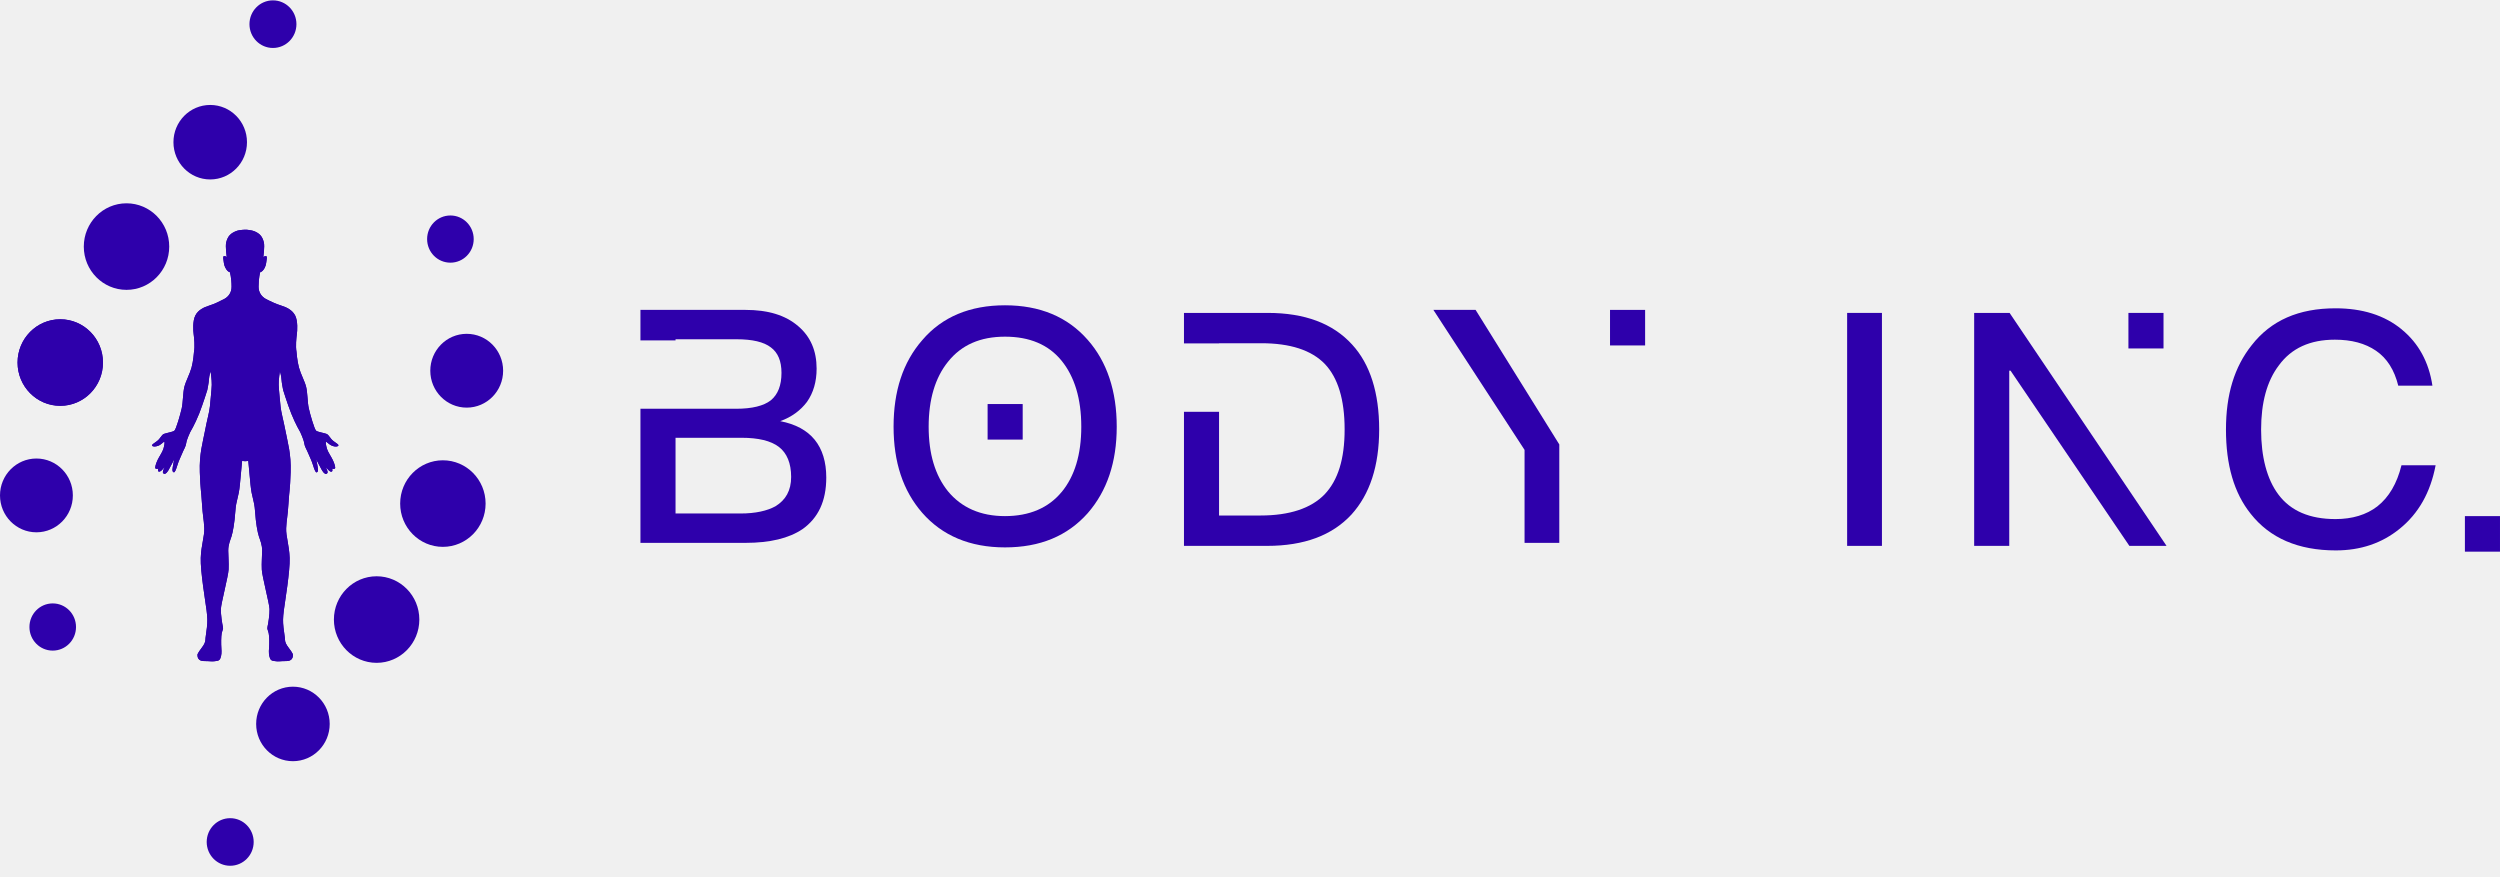
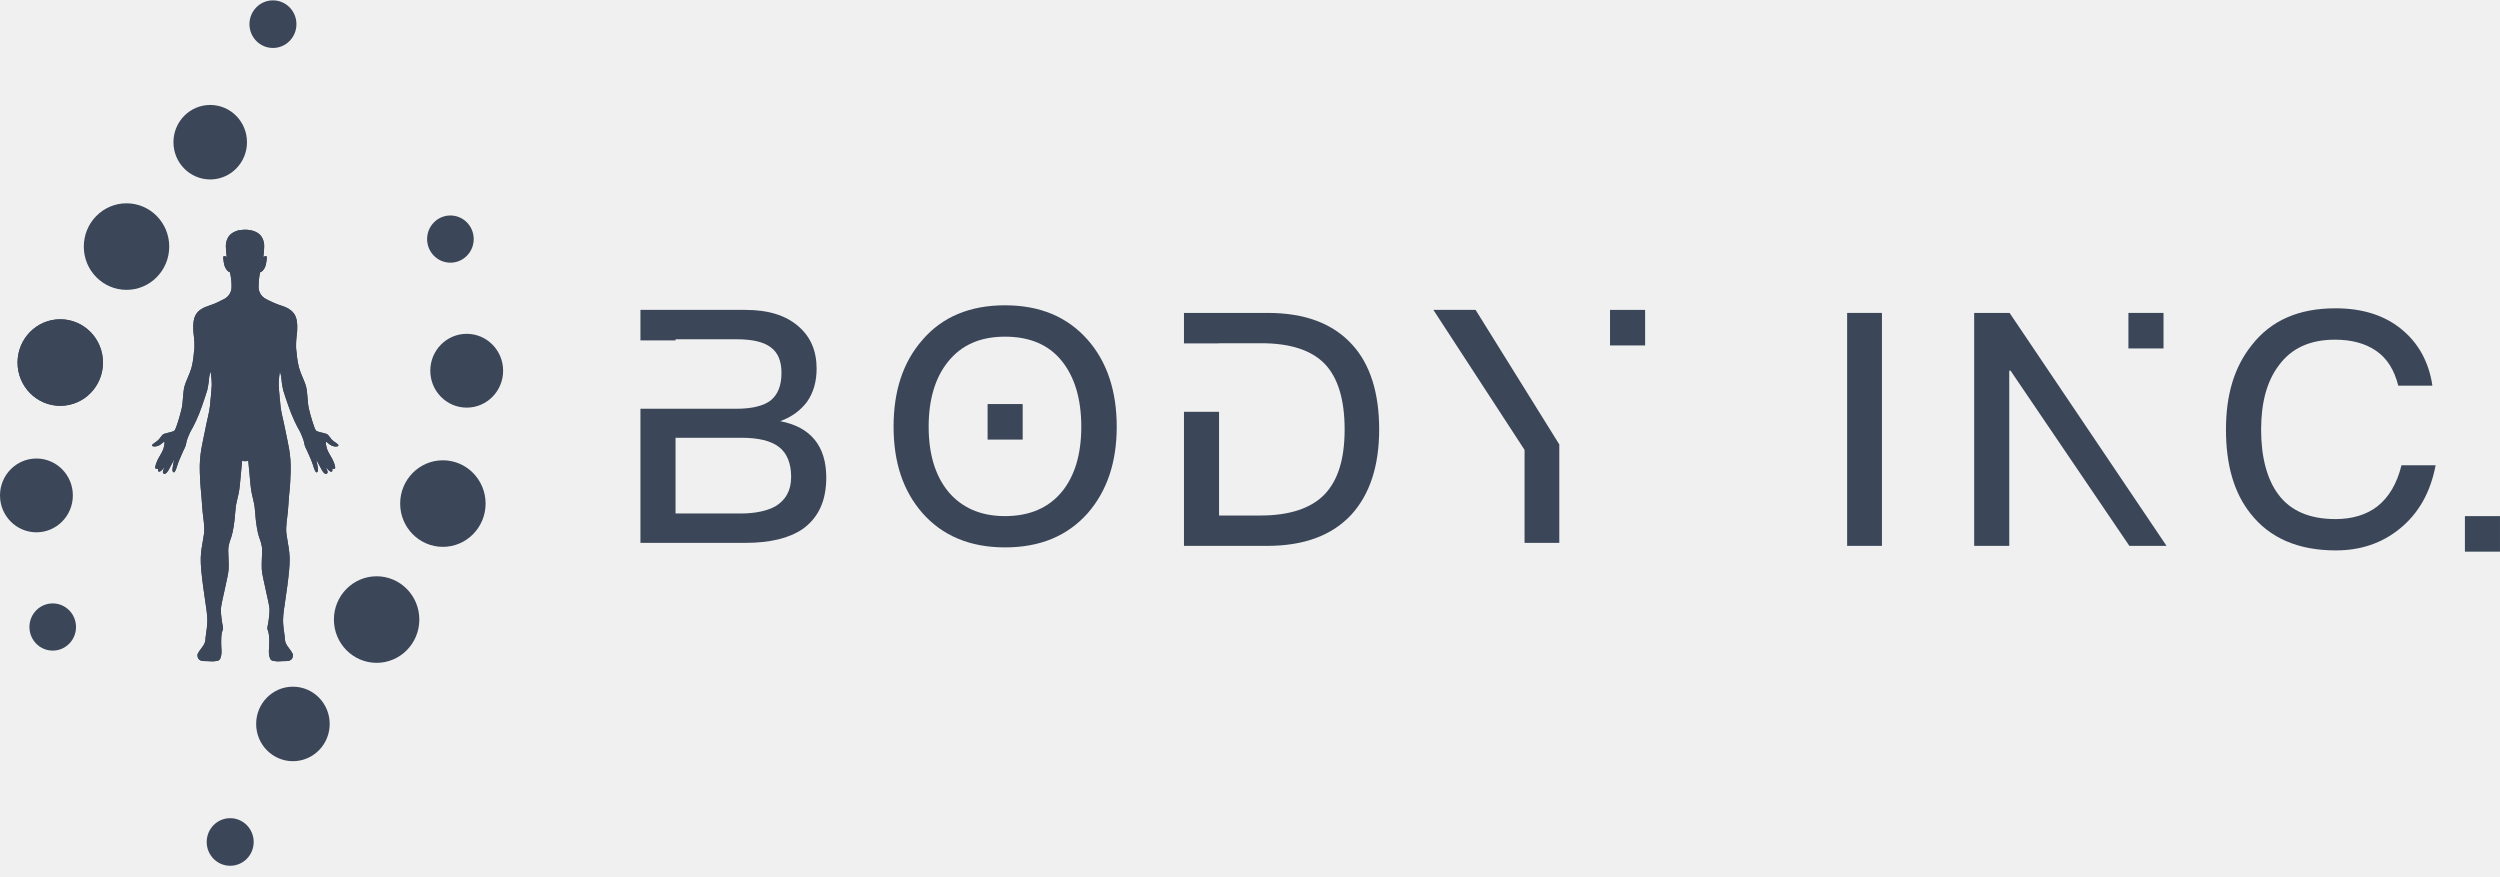
<svg xmlns="http://www.w3.org/2000/svg" width="214" height="75" viewBox="0 0 214 75" fill="none">
  <g clip-path="url(#clip0_533_776)">
-     <path d="M28.947 38.157C28.888 38.243 28.675 38.256 28.421 38.157C28.166 38.059 27.988 37.814 27.916 37.827C27.844 37.84 27.925 38.2 27.997 38.441C28.069 38.686 28.362 39.112 28.489 39.382C28.616 39.653 28.76 40.053 28.659 40.113C28.557 40.169 28.43 40.113 28.43 40.113C28.43 40.113 28.514 40.328 28.387 40.371C28.26 40.414 28.09 40.208 28.09 40.208L27.878 39.984C27.878 39.984 28.082 40.332 28.035 40.47C28.001 40.564 27.891 40.569 27.891 40.569C27.891 40.569 27.755 40.573 27.577 40.281C27.467 40.1 27.072 39.327 27.072 39.327C27.072 39.327 27.221 40.027 27.221 40.203C27.221 40.38 27.165 40.418 27.093 40.435C27.021 40.448 26.911 40.208 26.796 39.821C26.682 39.434 26.483 39.047 26.368 38.764C26.253 38.476 26.084 38.248 26.041 37.934C25.999 37.62 25.702 36.989 25.702 36.989C25.702 36.989 25.291 36.301 24.934 35.403C24.578 34.5 24.238 33.387 24.238 33.387C24.238 33.387 24.107 32.747 24.094 32.463C24.082 32.179 23.959 31.788 23.959 31.788C23.959 31.788 23.84 32.519 23.857 32.949C23.869 33.378 23.971 34.294 24.014 34.779C24.056 35.265 24.268 35.996 24.442 36.907C24.62 37.865 24.934 38.837 24.879 40.422C24.824 42.051 24.769 41.879 24.697 43.066C24.625 44.252 24.535 44.419 24.497 45.21C24.468 45.911 24.752 46.624 24.794 47.755C24.837 48.885 24.383 51.562 24.298 52.233C24.213 52.903 24.213 53.204 24.268 53.72C24.323 54.236 24.395 54.562 24.395 54.764C24.395 54.966 24.523 55.207 24.667 55.392C24.811 55.577 25.078 55.938 25.078 56.062C25.078 56.264 25.006 56.587 24.523 56.587C23.992 56.587 23.827 56.638 23.598 56.599C23.403 56.565 23.212 56.595 23.114 56.35C23.013 56.105 23 55.834 23.03 55.478C23.059 55.121 23.059 54.476 23 54.206C22.945 53.935 22.843 53.862 22.902 53.634C22.957 53.406 23.089 52.59 23.072 52.134C23.059 51.678 22.436 49.328 22.41 48.756C22.381 48.184 22.44 47.535 22.44 47.14C22.44 46.611 22.274 46.267 22.16 45.911C22.046 45.554 21.901 44.802 21.833 43.775C21.761 42.743 21.558 42.657 21.443 41.484C21.328 40.311 21.252 39.451 21.252 39.451C21.252 39.451 21.078 39.481 20.989 39.481C20.904 39.481 20.726 39.451 20.726 39.451C20.726 39.451 20.646 40.315 20.535 41.484C20.421 42.657 20.217 42.743 20.145 43.775C20.073 44.802 19.929 45.554 19.818 45.911C19.704 46.267 19.538 46.611 19.538 47.14C19.538 47.535 19.598 48.184 19.568 48.756C19.538 49.328 18.919 51.674 18.907 52.134C18.894 52.594 19.021 53.406 19.076 53.634C19.136 53.862 19.034 53.935 18.979 54.206C18.924 54.476 18.924 55.121 18.949 55.478C18.979 55.834 18.962 56.105 18.864 56.35C18.762 56.591 18.576 56.565 18.381 56.599C18.151 56.638 17.982 56.587 17.456 56.587C16.972 56.587 16.9 56.264 16.9 56.062C16.9 55.938 17.172 55.577 17.311 55.392C17.456 55.207 17.583 54.962 17.583 54.764C17.583 54.567 17.655 54.236 17.71 53.72C17.765 53.204 17.765 52.903 17.68 52.233C17.596 51.562 17.142 48.885 17.184 47.755C17.227 46.624 17.515 45.911 17.485 45.21C17.451 44.419 17.358 44.252 17.286 43.066C17.214 41.879 17.163 42.051 17.104 40.422C17.049 38.837 17.362 37.865 17.541 36.907C17.71 35.992 17.927 35.265 17.969 34.779C18.011 34.294 18.113 33.378 18.126 32.949C18.139 32.519 18.024 31.788 18.024 31.788C18.024 31.788 17.901 32.179 17.888 32.463C17.876 32.747 17.744 33.387 17.744 33.387C17.744 33.387 17.401 34.5 17.049 35.403C16.692 36.301 16.281 36.989 16.281 36.989C16.281 36.989 15.979 37.616 15.941 37.93C15.899 38.243 15.729 38.471 15.615 38.759C15.5 39.047 15.301 39.43 15.186 39.816C15.072 40.203 14.961 40.444 14.889 40.431C14.817 40.418 14.762 40.375 14.762 40.199C14.762 40.023 14.911 39.322 14.911 39.322C14.911 39.322 14.516 40.096 14.406 40.276C14.228 40.569 14.092 40.564 14.092 40.564C14.092 40.564 13.982 40.56 13.948 40.465C13.901 40.328 14.105 39.98 14.105 39.98L13.893 40.203C13.893 40.203 13.723 40.41 13.591 40.367C13.464 40.324 13.549 40.109 13.549 40.109C13.549 40.109 13.422 40.165 13.32 40.109C13.222 40.053 13.362 39.653 13.489 39.378C13.617 39.107 13.909 38.682 13.982 38.437C14.054 38.192 14.13 37.835 14.058 37.822C13.986 37.809 13.808 38.054 13.553 38.153C13.299 38.252 13.082 38.239 13.027 38.153C12.972 38.067 13.116 37.994 13.43 37.766C13.744 37.539 13.816 37.221 14.045 37.139C14.274 37.053 14.783 36.98 14.928 36.868C15.072 36.752 15.441 35.467 15.555 34.952C15.67 34.436 15.657 33.606 15.784 33.108C15.912 32.609 16.238 32.037 16.395 31.466C16.552 30.894 16.607 30.108 16.607 30.108C16.692 29.652 16.62 28.922 16.578 28.621C16.535 28.32 16.48 27.477 16.722 27.005C16.964 26.532 17.447 26.304 17.901 26.162C18.355 26.021 18.83 25.788 19.199 25.591C19.568 25.389 19.823 25.036 19.823 24.547C19.823 23.764 19.678 23.3 19.678 23.3C19.678 23.3 19.594 23.3 19.466 23.171C19.348 23.055 19.195 22.784 19.165 22.514C19.136 22.243 19.051 21.955 19.165 21.929C19.28 21.899 19.407 22.002 19.407 22.002C19.407 22.002 19.275 21.087 19.365 20.739C19.505 20.175 19.78 19.961 20.217 19.78C20.378 19.716 20.599 19.686 20.781 19.673C20.781 19.673 20.853 19.664 20.96 19.664C21.057 19.664 21.125 19.664 21.125 19.664C21.125 19.664 21.562 19.711 21.732 19.78C22.168 19.956 22.444 20.175 22.584 20.739C22.673 21.091 22.542 22.002 22.542 22.002C22.542 22.002 22.669 21.903 22.784 21.929C22.898 21.959 22.813 22.243 22.784 22.514C22.754 22.784 22.605 23.055 22.487 23.171C22.359 23.296 22.274 23.3 22.274 23.3C22.274 23.3 22.134 23.764 22.134 24.547C22.134 25.032 22.389 25.389 22.758 25.591C23.127 25.788 23.628 26.021 24.082 26.162C24.535 26.304 25.019 26.532 25.265 27.005C25.507 27.477 25.452 28.32 25.409 28.621C25.367 28.922 25.295 29.648 25.38 30.108C25.38 30.108 25.435 30.894 25.592 31.466C25.749 32.037 26.075 32.609 26.203 33.108C26.33 33.606 26.317 34.436 26.432 34.952C26.546 35.467 26.915 36.752 27.059 36.868C27.204 36.984 27.713 37.053 27.942 37.139C28.171 37.225 28.243 37.539 28.557 37.766C28.871 37.994 29.015 38.067 28.96 38.153L28.947 38.157Z" fill="#2E00AB" />
+     <path d="M28.947 38.157C28.888 38.243 28.675 38.256 28.421 38.157C28.166 38.059 27.988 37.814 27.916 37.827C27.844 37.84 27.925 38.2 27.997 38.441C28.069 38.686 28.362 39.112 28.489 39.382C28.616 39.653 28.76 40.053 28.659 40.113C28.557 40.169 28.43 40.113 28.43 40.113C28.43 40.113 28.514 40.328 28.387 40.371C28.26 40.414 28.09 40.208 28.09 40.208L27.878 39.984C27.878 39.984 28.082 40.332 28.035 40.47C28.001 40.564 27.891 40.569 27.891 40.569C27.891 40.569 27.755 40.573 27.577 40.281C27.467 40.1 27.072 39.327 27.072 39.327C27.072 39.327 27.221 40.027 27.221 40.203C27.221 40.38 27.165 40.418 27.093 40.435C27.021 40.448 26.911 40.208 26.796 39.821C26.682 39.434 26.483 39.047 26.368 38.764C26.253 38.476 26.084 38.248 26.041 37.934C25.999 37.62 25.702 36.989 25.702 36.989C25.702 36.989 25.291 36.301 24.934 35.403C24.578 34.5 24.238 33.387 24.238 33.387C24.238 33.387 24.107 32.747 24.094 32.463C24.082 32.179 23.959 31.788 23.959 31.788C23.959 31.788 23.84 32.519 23.857 32.949C23.869 33.378 23.971 34.294 24.014 34.779C24.056 35.265 24.268 35.996 24.442 36.907C24.62 37.865 24.934 38.837 24.879 40.422C24.824 42.051 24.769 41.879 24.697 43.066C24.625 44.252 24.535 44.419 24.497 45.21C24.468 45.911 24.752 46.624 24.794 47.755C24.837 48.885 24.383 51.562 24.298 52.233C24.213 52.903 24.213 53.204 24.268 53.72C24.323 54.236 24.395 54.562 24.395 54.764C24.395 54.966 24.523 55.207 24.667 55.392C24.811 55.577 25.078 55.938 25.078 56.062C25.078 56.264 25.006 56.587 24.523 56.587C23.992 56.587 23.827 56.638 23.598 56.599C23.403 56.565 23.212 56.595 23.114 56.35C23.013 56.105 23 55.834 23.03 55.478C23.059 55.121 23.059 54.476 23 54.206C22.945 53.935 22.843 53.862 22.902 53.634C22.957 53.406 23.089 52.59 23.072 52.134C23.059 51.678 22.436 49.328 22.41 48.756C22.381 48.184 22.44 47.535 22.44 47.14C22.44 46.611 22.274 46.267 22.16 45.911C22.046 45.554 21.901 44.802 21.833 43.775C21.761 42.743 21.558 42.657 21.443 41.484C21.328 40.311 21.252 39.451 21.252 39.451C21.252 39.451 21.078 39.481 20.989 39.481C20.904 39.481 20.726 39.451 20.726 39.451C20.726 39.451 20.646 40.315 20.535 41.484C20.421 42.657 20.217 42.743 20.145 43.775C20.073 44.802 19.929 45.554 19.818 45.911C19.704 46.267 19.538 46.611 19.538 47.14C19.538 47.535 19.598 48.184 19.568 48.756C19.538 49.328 18.919 51.674 18.907 52.134C18.894 52.594 19.021 53.406 19.076 53.634C19.136 53.862 19.034 53.935 18.979 54.206C18.924 54.476 18.924 55.121 18.949 55.478C18.979 55.834 18.962 56.105 18.864 56.35C18.762 56.591 18.576 56.565 18.381 56.599C18.151 56.638 17.982 56.587 17.456 56.587C16.972 56.587 16.9 56.264 16.9 56.062C16.9 55.938 17.172 55.577 17.311 55.392C17.456 55.207 17.583 54.962 17.583 54.764C17.583 54.567 17.655 54.236 17.71 53.72C17.765 53.204 17.765 52.903 17.68 52.233C17.596 51.562 17.142 48.885 17.184 47.755C17.227 46.624 17.515 45.911 17.485 45.21C17.451 44.419 17.358 44.252 17.286 43.066C17.214 41.879 17.163 42.051 17.104 40.422C17.049 38.837 17.362 37.865 17.541 36.907C17.71 35.992 17.927 35.265 17.969 34.779C18.011 34.294 18.113 33.378 18.126 32.949C18.139 32.519 18.024 31.788 18.024 31.788C18.024 31.788 17.901 32.179 17.888 32.463C17.876 32.747 17.744 33.387 17.744 33.387C17.744 33.387 17.401 34.5 17.049 35.403C16.692 36.301 16.281 36.989 16.281 36.989C16.281 36.989 15.979 37.616 15.941 37.93C15.899 38.243 15.729 38.471 15.615 38.759C15.5 39.047 15.301 39.43 15.186 39.816C15.072 40.203 14.961 40.444 14.889 40.431C14.817 40.418 14.762 40.375 14.762 40.199C14.762 40.023 14.911 39.322 14.911 39.322C14.911 39.322 14.516 40.096 14.406 40.276C14.228 40.569 14.092 40.564 14.092 40.564C14.092 40.564 13.982 40.56 13.948 40.465C13.901 40.328 14.105 39.98 14.105 39.98L13.893 40.203C13.893 40.203 13.723 40.41 13.591 40.367C13.464 40.324 13.549 40.109 13.549 40.109C13.549 40.109 13.422 40.165 13.32 40.109C13.222 40.053 13.362 39.653 13.489 39.378C13.617 39.107 13.909 38.682 13.982 38.437C14.054 38.192 14.13 37.835 14.058 37.822C13.986 37.809 13.808 38.054 13.553 38.153C13.299 38.252 13.082 38.239 13.027 38.153C12.972 38.067 13.116 37.994 13.43 37.766C13.744 37.539 13.816 37.221 14.045 37.139C14.274 37.053 14.783 36.98 14.928 36.868C15.072 36.752 15.441 35.467 15.555 34.952C15.67 34.436 15.657 33.606 15.784 33.108C15.912 32.609 16.238 32.037 16.395 31.466C16.552 30.894 16.607 30.108 16.607 30.108C16.692 29.652 16.62 28.922 16.578 28.621C16.535 28.32 16.48 27.477 16.722 27.005C16.964 26.532 17.447 26.304 17.901 26.162C18.355 26.021 18.83 25.788 19.199 25.591C19.568 25.389 19.823 25.036 19.823 24.547C19.823 23.764 19.678 23.3 19.678 23.3C19.678 23.3 19.594 23.3 19.466 23.171C19.348 23.055 19.195 22.784 19.165 22.514C19.136 22.243 19.051 21.955 19.165 21.929C19.28 21.899 19.407 22.002 19.407 22.002C19.407 22.002 19.275 21.087 19.365 20.739C19.505 20.175 19.78 19.961 20.217 19.78C20.378 19.716 20.599 19.686 20.781 19.673C20.781 19.673 20.853 19.664 20.96 19.664C21.057 19.664 21.125 19.664 21.125 19.664C21.125 19.664 21.562 19.711 21.732 19.78C22.168 19.956 22.444 20.175 22.584 20.739C22.673 21.091 22.542 22.002 22.542 22.002C22.542 22.002 22.669 21.903 22.784 21.929C22.898 21.959 22.813 22.243 22.784 22.514C22.754 22.784 22.605 23.055 22.487 23.171C22.359 23.296 22.274 23.3 22.274 23.3C22.274 23.3 22.134 23.764 22.134 24.547C22.134 25.032 22.389 25.389 22.758 25.591C23.127 25.788 23.628 26.021 24.082 26.162C24.535 26.304 25.019 26.532 25.265 27.005C25.507 27.477 25.452 28.32 25.409 28.621C25.367 28.922 25.295 29.648 25.38 30.108C25.38 30.108 25.435 30.894 25.592 31.466C25.749 32.037 26.075 32.609 26.203 33.108C26.33 33.606 26.317 34.436 26.432 34.952C26.546 35.467 26.915 36.752 27.059 36.868C27.204 36.984 27.713 37.053 27.942 37.139C28.171 37.225 28.243 37.539 28.557 37.766C28.871 37.994 29.015 38.067 28.96 38.153L28.947 38.157Z" fill="#3B4759" />
    <mask id="mask0_533_776" style="mask-type:luminance" maskUnits="userSpaceOnUse" x="13" y="19" width="16" height="38">
      <path d="M28.947 38.157C28.888 38.243 28.675 38.256 28.421 38.157C28.166 38.059 27.988 37.814 27.916 37.827C27.844 37.84 27.925 38.2 27.997 38.441C28.069 38.686 28.362 39.112 28.489 39.382C28.616 39.653 28.76 40.053 28.659 40.113C28.557 40.169 28.43 40.113 28.43 40.113C28.43 40.113 28.514 40.328 28.387 40.371C28.26 40.414 28.09 40.208 28.09 40.208L27.878 39.984C27.878 39.984 28.082 40.332 28.035 40.47C28.001 40.564 27.891 40.569 27.891 40.569C27.891 40.569 27.755 40.573 27.577 40.281C27.467 40.1 27.072 39.327 27.072 39.327C27.072 39.327 27.221 40.027 27.221 40.203C27.221 40.38 27.165 40.418 27.093 40.435C27.021 40.448 26.911 40.208 26.796 39.821C26.682 39.434 26.483 39.047 26.368 38.764C26.253 38.476 26.084 38.248 26.041 37.934C25.999 37.62 25.702 36.989 25.702 36.989C25.702 36.989 25.291 36.301 24.934 35.403C24.578 34.5 24.238 33.387 24.238 33.387C24.238 33.387 24.107 32.747 24.094 32.463C24.082 32.179 23.959 31.788 23.959 31.788C23.959 31.788 23.84 32.519 23.857 32.949C23.869 33.378 23.971 34.294 24.014 34.779C24.056 35.265 24.268 35.996 24.442 36.907C24.62 37.865 24.934 38.837 24.879 40.422C24.824 42.051 24.769 41.879 24.697 43.066C24.625 44.252 24.535 44.419 24.497 45.21C24.468 45.911 24.752 46.624 24.794 47.755C24.837 48.885 24.383 51.562 24.298 52.233C24.213 52.903 24.213 53.204 24.268 53.72C24.323 54.236 24.395 54.562 24.395 54.764C24.395 54.966 24.523 55.207 24.667 55.392C24.811 55.577 25.078 55.938 25.078 56.062C25.078 56.264 25.006 56.587 24.523 56.587C23.992 56.587 23.827 56.638 23.598 56.599C23.403 56.565 23.212 56.595 23.114 56.35C23.013 56.105 23 55.834 23.03 55.478C23.059 55.121 23.059 54.476 23 54.206C22.945 53.935 22.843 53.862 22.902 53.634C22.957 53.406 23.089 52.59 23.072 52.134C23.059 51.678 22.436 49.328 22.41 48.756C22.381 48.184 22.44 47.535 22.44 47.14C22.44 46.611 22.274 46.267 22.16 45.911C22.046 45.554 21.901 44.802 21.833 43.775C21.761 42.743 21.558 42.657 21.443 41.484C21.328 40.311 21.252 39.451 21.252 39.451C21.252 39.451 21.078 39.481 20.989 39.481C20.904 39.481 20.726 39.451 20.726 39.451C20.726 39.451 20.646 40.315 20.535 41.484C20.421 42.657 20.217 42.743 20.145 43.775C20.073 44.802 19.929 45.554 19.818 45.911C19.704 46.267 19.538 46.611 19.538 47.14C19.538 47.535 19.598 48.184 19.568 48.756C19.538 49.328 18.919 51.674 18.907 52.134C18.894 52.594 19.021 53.406 19.076 53.634C19.136 53.862 19.034 53.935 18.979 54.206C18.924 54.476 18.924 55.121 18.949 55.478C18.979 55.834 18.962 56.105 18.864 56.35C18.762 56.591 18.576 56.565 18.381 56.599C18.151 56.638 17.982 56.587 17.456 56.587C16.972 56.587 16.9 56.264 16.9 56.062C16.9 55.938 17.172 55.577 17.311 55.392C17.456 55.207 17.583 54.962 17.583 54.764C17.583 54.567 17.655 54.236 17.71 53.72C17.765 53.204 17.765 52.903 17.68 52.233C17.596 51.562 17.142 48.885 17.184 47.755C17.227 46.624 17.515 45.911 17.485 45.21C17.451 44.419 17.358 44.252 17.286 43.066C17.214 41.879 17.163 42.051 17.104 40.422C17.049 38.837 17.362 37.865 17.541 36.907C17.71 35.992 17.927 35.265 17.969 34.779C18.011 34.294 18.113 33.378 18.126 32.949C18.139 32.519 18.024 31.788 18.024 31.788C18.024 31.788 17.901 32.179 17.888 32.463C17.876 32.747 17.744 33.387 17.744 33.387C17.744 33.387 17.401 34.5 17.049 35.403C16.692 36.301 16.281 36.989 16.281 36.989C16.281 36.989 15.979 37.616 15.941 37.93C15.899 38.243 15.729 38.471 15.615 38.759C15.5 39.047 15.301 39.43 15.186 39.816C15.072 40.203 14.961 40.444 14.889 40.431C14.817 40.418 14.762 40.375 14.762 40.199C14.762 40.023 14.911 39.322 14.911 39.322C14.911 39.322 14.516 40.096 14.406 40.276C14.228 40.569 14.092 40.564 14.092 40.564C14.092 40.564 13.982 40.56 13.948 40.465C13.901 40.328 14.105 39.98 14.105 39.98L13.893 40.203C13.893 40.203 13.723 40.41 13.591 40.367C13.464 40.324 13.549 40.109 13.549 40.109C13.549 40.109 13.422 40.165 13.32 40.109C13.222 40.053 13.362 39.653 13.489 39.378C13.617 39.107 13.909 38.682 13.982 38.437C14.054 38.192 14.13 37.835 14.058 37.822C13.986 37.809 13.808 38.054 13.553 38.153C13.299 38.252 13.082 38.239 13.027 38.153C12.972 38.067 13.116 37.994 13.43 37.766C13.744 37.539 13.816 37.221 14.045 37.139C14.274 37.053 14.783 36.98 14.928 36.868C15.072 36.752 15.441 35.467 15.555 34.952C15.67 34.436 15.657 33.606 15.784 33.108C15.912 32.609 16.238 32.037 16.395 31.466C16.552 30.894 16.607 30.108 16.607 30.108C16.692 29.652 16.62 28.922 16.578 28.621C16.535 28.32 16.48 27.477 16.722 27.005C16.964 26.532 17.447 26.304 17.901 26.162C18.355 26.021 18.83 25.788 19.199 25.591C19.568 25.389 19.823 25.036 19.823 24.547C19.823 23.764 19.678 23.3 19.678 23.3C19.678 23.3 19.594 23.3 19.466 23.171C19.348 23.055 19.195 22.784 19.165 22.514C19.136 22.243 19.051 21.955 19.165 21.929C19.28 21.899 19.407 22.002 19.407 22.002C19.407 22.002 19.275 21.087 19.365 20.739C19.505 20.175 19.78 19.961 20.217 19.78C20.378 19.716 20.599 19.686 20.781 19.673C20.781 19.673 20.853 19.664 20.96 19.664C21.057 19.664 21.125 19.664 21.125 19.664C21.125 19.664 21.562 19.711 21.732 19.78C22.168 19.956 22.444 20.175 22.584 20.739C22.673 21.091 22.542 22.002 22.542 22.002C22.542 22.002 22.669 21.903 22.784 21.929C22.898 21.959 22.813 22.243 22.784 22.514C22.754 22.784 22.605 23.055 22.487 23.171C22.359 23.296 22.274 23.3 22.274 23.3C22.274 23.3 22.134 23.764 22.134 24.547C22.134 25.032 22.389 25.389 22.758 25.591C23.127 25.788 23.628 26.021 24.082 26.162C24.535 26.304 25.019 26.532 25.265 27.005C25.507 27.477 25.452 28.32 25.409 28.621C25.367 28.922 25.295 29.648 25.38 30.108C25.38 30.108 25.435 30.894 25.592 31.466C25.749 32.037 26.075 32.609 26.203 33.108C26.33 33.606 26.317 34.436 26.432 34.952C26.546 35.467 26.915 36.752 27.059 36.868C27.204 36.984 27.713 37.053 27.942 37.139C28.171 37.225 28.243 37.539 28.557 37.766C28.871 37.994 29.015 38.067 28.96 38.153L28.947 38.157Z" fill="white" />
    </mask>
    <g mask="url(#mask0_533_776)">
-       <path d="M34.025 17.922H7.941V58.777H34.025V17.922Z" fill="#2E00AB" />
+       <path d="M34.025 17.922H7.941V58.777H34.025V17.922Z" fill="#3B4759" />
    </g>
-     <path d="M25.375 2.068C25.375 3.194 24.476 4.106 23.364 4.106C22.253 4.106 21.354 3.194 21.354 2.068C21.354 0.942 22.253 0.031 23.364 0.031C24.476 0.031 25.375 0.942 25.375 2.068ZM17.994 8.984C16.255 8.984 14.847 10.41 14.847 12.172C14.847 13.935 16.255 15.361 17.994 15.361C19.733 15.361 21.142 13.935 21.142 12.172C21.142 10.41 19.733 8.984 17.994 8.984ZM10.83 17.403C8.81 17.403 7.173 19.062 7.173 21.108C7.173 23.154 8.81 24.812 10.83 24.812C12.849 24.812 14.486 23.154 14.486 21.108C14.486 19.062 12.849 17.403 10.83 17.403ZM5.158 27.331C3.139 27.331 1.502 28.99 1.502 31.035C1.502 33.081 3.139 34.74 5.158 34.74C7.177 34.74 8.815 33.081 8.815 31.035C8.815 28.99 7.177 27.331 5.158 27.331ZM3.118 39.249C1.396 39.249 0 40.663 0 42.407C0 44.153 1.396 45.566 3.118 45.566C4.84 45.566 6.236 44.153 6.236 42.407C6.236 40.663 4.84 39.249 3.118 39.249ZM4.513 51.652C3.41 51.652 2.52 52.555 2.52 53.672C2.52 54.789 3.41 55.692 4.513 55.692C5.616 55.692 6.507 54.789 6.507 53.672C6.507 52.555 5.616 51.652 4.513 51.652Z" fill="#2E00AB" />
+     <path d="M25.375 2.068C25.375 3.194 24.476 4.106 23.364 4.106C22.253 4.106 21.354 3.194 21.354 2.068C21.354 0.942 22.253 0.031 23.364 0.031C24.476 0.031 25.375 0.942 25.375 2.068ZM17.994 8.984C16.255 8.984 14.847 10.41 14.847 12.172C14.847 13.935 16.255 15.361 17.994 15.361C19.733 15.361 21.142 13.935 21.142 12.172C21.142 10.41 19.733 8.984 17.994 8.984ZM10.83 17.403C8.81 17.403 7.173 19.062 7.173 21.108C7.173 23.154 8.81 24.812 10.83 24.812C12.849 24.812 14.486 23.154 14.486 21.108C14.486 19.062 12.849 17.403 10.83 17.403ZM5.158 27.331C3.139 27.331 1.502 28.99 1.502 31.035C1.502 33.081 3.139 34.74 5.158 34.74C7.177 34.74 8.815 33.081 8.815 31.035C8.815 28.99 7.177 27.331 5.158 27.331ZM3.118 39.249C1.396 39.249 0 40.663 0 42.407C0 44.153 1.396 45.566 3.118 45.566C4.84 45.566 6.236 44.153 6.236 42.407C6.236 40.663 4.84 39.249 3.118 39.249ZM4.513 51.652C3.41 51.652 2.52 52.555 2.52 53.672C2.52 54.789 3.41 55.692 4.513 55.692C5.616 55.692 6.507 54.789 6.507 53.672C6.507 52.555 5.616 51.652 4.513 51.652Z" fill="#3B4759" />
    <mask id="mask1_533_776" style="mask-type:luminance" maskUnits="userSpaceOnUse" x="17" y="18" width="27" height="57">
      <path d="M17.693 72.073C17.693 70.947 18.593 70.036 19.704 70.036C20.815 70.036 21.715 70.947 21.715 72.073C21.715 73.199 20.815 74.11 19.704 74.11C18.593 74.11 17.693 73.199 17.693 72.073ZM25.074 65.158C26.813 65.158 28.222 63.731 28.222 61.969C28.222 60.207 26.813 58.78 25.074 58.78C23.335 58.78 21.927 60.207 21.927 61.969C21.927 63.731 23.335 65.158 25.074 65.158ZM32.239 56.739C34.258 56.739 35.895 55.08 35.895 53.034C35.895 50.988 34.258 49.329 32.239 49.329C30.22 49.329 28.582 50.988 28.582 53.034C28.582 55.08 30.22 56.739 32.239 56.739ZM37.91 46.811C39.929 46.811 41.567 45.152 41.567 43.106C41.567 41.06 39.929 39.401 37.91 39.401C35.891 39.401 34.254 41.06 34.254 43.106C34.254 45.152 35.891 46.811 37.91 46.811ZM39.95 34.893C41.673 34.893 43.068 33.479 43.068 31.734C43.068 29.989 41.673 28.575 39.95 28.575C38.228 28.575 36.833 29.989 36.833 31.734C36.833 33.479 38.228 34.893 39.95 34.893ZM38.555 22.485C39.658 22.485 40.549 21.583 40.549 20.465C40.549 19.348 39.658 18.445 38.555 18.445C37.452 18.445 36.561 19.348 36.561 20.465C36.561 21.583 37.452 22.485 38.555 22.485Z" fill="white" />
    </mask>
    <g mask="url(#mask1_533_776)">
-       <path d="M6.152 77.175H62.243V6.137H6.152V77.175Z" fill="#2E00AB" />
-       <path d="M29.562 45.682L40.094 50.754L45.1 40.083L34.568 35.012L29.562 45.682Z" fill="#2E00AB" />
+       <path d="M6.152 77.175H62.243V6.137H6.152V77.175Z" fill="#3B4759" />
+       <path d="M29.562 45.682L40.094 50.754L45.1 40.083L34.568 35.012L29.562 45.682Z" fill="#3B4759" />
    </g>
    <mask id="mask2_533_776" style="mask-type:luminance" maskUnits="userSpaceOnUse" x="1" y="27" width="8" height="8">
      <path d="M5.158 34.737C7.178 34.737 8.815 33.079 8.815 31.033C8.815 28.987 7.178 27.328 5.158 27.328C3.139 27.328 1.502 28.987 1.502 31.033C1.502 33.079 3.139 34.737 5.158 34.737Z" fill="white" />
    </mask>
    <g mask="url(#mask2_533_776)">
-       <path d="M-0.35 33.015L7.114 36.608L10.661 29.047L3.197 25.453L-0.35 33.015Z" fill="#2E00AB" />
+       <path d="M-0.35 33.015L7.114 36.608L10.661 29.047L3.197 25.453L-0.35 33.015Z" fill="#3B4759" />
    </g>
-     <path d="M205.597 28.209C207.031 29.382 207.914 31.002 208.215 33.014H205.291C204.961 31.673 204.329 30.667 203.392 30.027C202.453 29.386 201.296 29.077 199.862 29.077C197.741 29.077 196.142 29.803 195.065 31.282C194.047 32.623 193.551 34.466 193.551 36.783C193.551 39.099 194.047 41.029 195.038 42.34C196.086 43.737 197.711 44.433 199.918 44.433C201.351 44.433 202.564 44.068 203.501 43.346C204.494 42.563 205.182 41.39 205.567 39.826H208.489C208.05 42.142 207.031 43.96 205.402 45.271C203.888 46.5 202.068 47.115 199.943 47.115C196.719 47.115 194.293 46.053 192.664 43.986C191.229 42.198 190.543 39.796 190.543 36.778C190.543 33.761 191.259 31.415 192.748 29.545C194.402 27.422 196.774 26.391 199.918 26.391C202.204 26.391 204.108 26.975 205.597 28.204V28.209Z" fill="#2E00AB" />
-     <path d="M161.094 26.785V46.727H158.115V26.785H161.094Z" fill="#2E00AB" />
-     <path d="M69.737 37.641C69.075 36.829 68.082 36.3 66.789 36.051C67.781 35.69 68.524 35.132 69.075 34.405C69.626 33.623 69.902 32.673 69.902 31.556C69.902 30.021 69.38 28.818 68.333 27.924C67.23 26.974 65.741 26.527 63.811 26.527H54.822V29.136H57.826V29.041H63.064C64.388 29.041 65.38 29.265 65.987 29.738C66.594 30.185 66.895 30.911 66.895 31.917C66.895 32.978 66.594 33.761 65.987 34.263C65.38 34.74 64.388 34.99 63.009 34.99H59.459H54.822V46.469H63.811C65.906 46.469 67.531 46.078 68.689 45.296C70.038 44.346 70.729 42.893 70.729 40.882C70.729 39.541 70.398 38.454 69.737 37.641ZM66.373 43.34C65.656 43.731 64.663 43.955 63.395 43.955H57.826V37.474H63.476C64.909 37.474 65.983 37.727 66.674 38.256C67.361 38.785 67.722 39.653 67.722 40.826C67.722 41.999 67.251 42.807 66.373 43.34Z" fill="#2E00AB" />
-     <path d="M115.741 29.493C114.086 27.679 111.689 26.785 108.517 26.785H101.348V29.394H104.351V29.381H107.961C110.442 29.381 112.262 29.966 113.42 31.169C114.523 32.342 115.1 34.186 115.1 36.756C115.1 39.326 114.523 41.114 113.391 42.313C112.232 43.512 110.387 44.127 107.906 44.127H104.351V35.248H101.348V46.727H108.461C111.63 46.727 114.031 45.833 115.685 44.045C117.255 42.313 118.057 39.885 118.057 36.756C118.057 33.627 117.285 31.169 115.741 29.493Z" fill="#2E00AB" />
-     <path d="M93.11 29.094C91.375 27.113 89.004 26.133 86.026 26.133C83.048 26.133 80.652 27.108 78.942 29.12C77.288 31.019 76.49 33.478 76.49 36.521C76.49 39.563 77.292 41.996 78.942 43.896C80.652 45.851 83.023 46.857 86.026 46.857C89.029 46.857 91.375 45.881 93.11 43.926C94.764 42.026 95.592 39.568 95.592 36.525C95.592 33.482 94.764 30.968 93.11 29.094ZM90.879 42.112C89.75 43.479 88.121 44.179 86.026 44.179C83.93 44.179 82.306 43.453 81.148 42.056C80.045 40.69 79.493 38.846 79.493 36.525C79.493 34.204 80.045 32.334 81.148 30.968C82.306 29.515 83.93 28.819 86.026 28.819C88.121 28.819 89.746 29.489 90.879 30.886C91.982 32.253 92.558 34.127 92.558 36.529C92.558 38.932 91.982 40.775 90.879 42.116V42.112Z" fill="#2E00AB" />
+     <path d="M205.597 28.209C207.031 29.382 207.914 31.002 208.215 33.014H205.291C204.961 31.673 204.329 30.667 203.392 30.027C202.453 29.386 201.296 29.077 199.862 29.077C197.741 29.077 196.142 29.803 195.065 31.282C194.047 32.623 193.551 34.466 193.551 36.783C193.551 39.099 194.047 41.029 195.038 42.34C196.086 43.737 197.711 44.433 199.918 44.433C201.351 44.433 202.564 44.068 203.501 43.346C204.494 42.563 205.182 41.39 205.567 39.826H208.489C208.05 42.142 207.031 43.96 205.402 45.271C203.888 46.5 202.068 47.115 199.943 47.115C196.719 47.115 194.293 46.053 192.664 43.986C191.229 42.198 190.543 39.796 190.543 36.778C190.543 33.761 191.259 31.415 192.748 29.545C194.402 27.422 196.774 26.391 199.918 26.391C202.204 26.391 204.108 26.975 205.597 28.204V28.209Z" fill="#3B4759" />
+     <path d="M161.094 26.785V46.727H158.115V26.785H161.094Z" fill="#3B4759" />
+     <path d="M69.737 37.641C69.075 36.829 68.082 36.3 66.789 36.051C67.781 35.69 68.524 35.132 69.075 34.405C69.626 33.623 69.902 32.673 69.902 31.556C69.902 30.021 69.38 28.818 68.333 27.924C67.23 26.974 65.741 26.527 63.811 26.527H54.822V29.136H57.826V29.041H63.064C64.388 29.041 65.38 29.265 65.987 29.738C66.594 30.185 66.895 30.911 66.895 31.917C66.895 32.978 66.594 33.761 65.987 34.263C65.38 34.74 64.388 34.99 63.009 34.99H59.459H54.822V46.469H63.811C65.906 46.469 67.531 46.078 68.689 45.296C70.038 44.346 70.729 42.893 70.729 40.882C70.729 39.541 70.398 38.454 69.737 37.641ZM66.373 43.34C65.656 43.731 64.663 43.955 63.395 43.955H57.826V37.474H63.476C64.909 37.474 65.983 37.727 66.674 38.256C67.361 38.785 67.722 39.653 67.722 40.826C67.722 41.999 67.251 42.807 66.373 43.34Z" fill="#3B4759" />
+     <path d="M115.741 29.493C114.086 27.679 111.689 26.785 108.517 26.785H101.348V29.394H104.351V29.381H107.961C110.442 29.381 112.262 29.966 113.42 31.169C114.523 32.342 115.1 34.186 115.1 36.756C115.1 39.326 114.523 41.114 113.391 42.313C112.232 43.512 110.387 44.127 107.906 44.127H104.351V35.248H101.348V46.727H108.461C111.63 46.727 114.031 45.833 115.685 44.045C117.255 42.313 118.057 39.885 118.057 36.756C118.057 33.627 117.285 31.169 115.741 29.493Z" fill="#3B4759" />
+     <path d="M93.11 29.094C91.375 27.113 89.004 26.133 86.026 26.133C83.048 26.133 80.652 27.108 78.942 29.12C77.288 31.019 76.49 33.478 76.49 36.521C76.49 39.563 77.292 41.996 78.942 43.896C80.652 45.851 83.023 46.857 86.026 46.857C89.029 46.857 91.375 45.881 93.11 43.926C94.764 42.026 95.592 39.568 95.592 36.525C95.592 33.482 94.764 30.968 93.11 29.094ZM90.879 42.112C89.75 43.479 88.121 44.179 86.026 44.179C83.93 44.179 82.306 43.453 81.148 42.056C80.045 40.69 79.493 38.846 79.493 36.525C79.493 34.204 80.045 32.334 81.148 30.968C82.306 29.515 83.93 28.819 86.026 28.819C88.121 28.819 89.746 29.489 90.879 30.886C91.982 32.253 92.558 34.127 92.558 36.529C92.558 38.932 91.982 40.775 90.879 42.116V42.112Z" fill="#3B4759" />
    <mask id="mask3_533_776" style="mask-type:luminance" maskUnits="userSpaceOnUse" x="84" y="34" width="4" height="4">
      <path d="M87.542 34.586H84.539V37.629H87.542V34.586Z" fill="white" />
    </mask>
    <g mask="url(#mask3_533_776)">
-       <path d="M84.152 38.019H87.826V34.297H84.152V38.019Z" fill="#2E00AB" />
+       <path d="M84.152 38.019H87.826V34.297H84.152V38.019Z" fill="#3B4759" />
    </g>
-     <path d="M122.697 26.527L130.502 38.51V46.469H133.476V38.045L126.311 26.527H122.697Z" fill="#2E00AB" />
-     <path d="M140.822 26.527H137.818V29.57H140.822V26.527Z" fill="#2E00AB" />
-     <path d="M185.197 26.785H182.193V29.828H185.197V26.785Z" fill="#2E00AB" />
-     <path d="M172.021 26.785H168.988V46.727H171.992V31.728H172.102L182.274 46.727H185.456L172.021 26.785Z" fill="#2E00AB" />
-     <path d="M213.999 44.18H210.996V47.222H213.999V44.18Z" fill="#2E00AB" />
+     <path d="M122.697 26.527L130.502 38.51V46.469H133.476V38.045L126.311 26.527H122.697Z" fill="#3B4759" />
+     <path d="M140.822 26.527H137.818V29.57H140.822V26.527Z" fill="#3B4759" />
+     <path d="M185.197 26.785H182.193V29.828H185.197V26.785Z" fill="#3B4759" />
+     <path d="M172.021 26.785H168.988V46.727H171.992V31.728H172.102L182.274 46.727H185.456L172.021 26.785Z" fill="#3B4759" />
+     <path d="M213.999 44.18H210.996V47.222H213.999V44.18Z" fill="#3B4759" />
  </g>
  <defs>
    <clipPath id="clip0_533_776">
      <rect width="214" height="74.856" fill="white" />
    </clipPath>
  </defs>
</svg>
